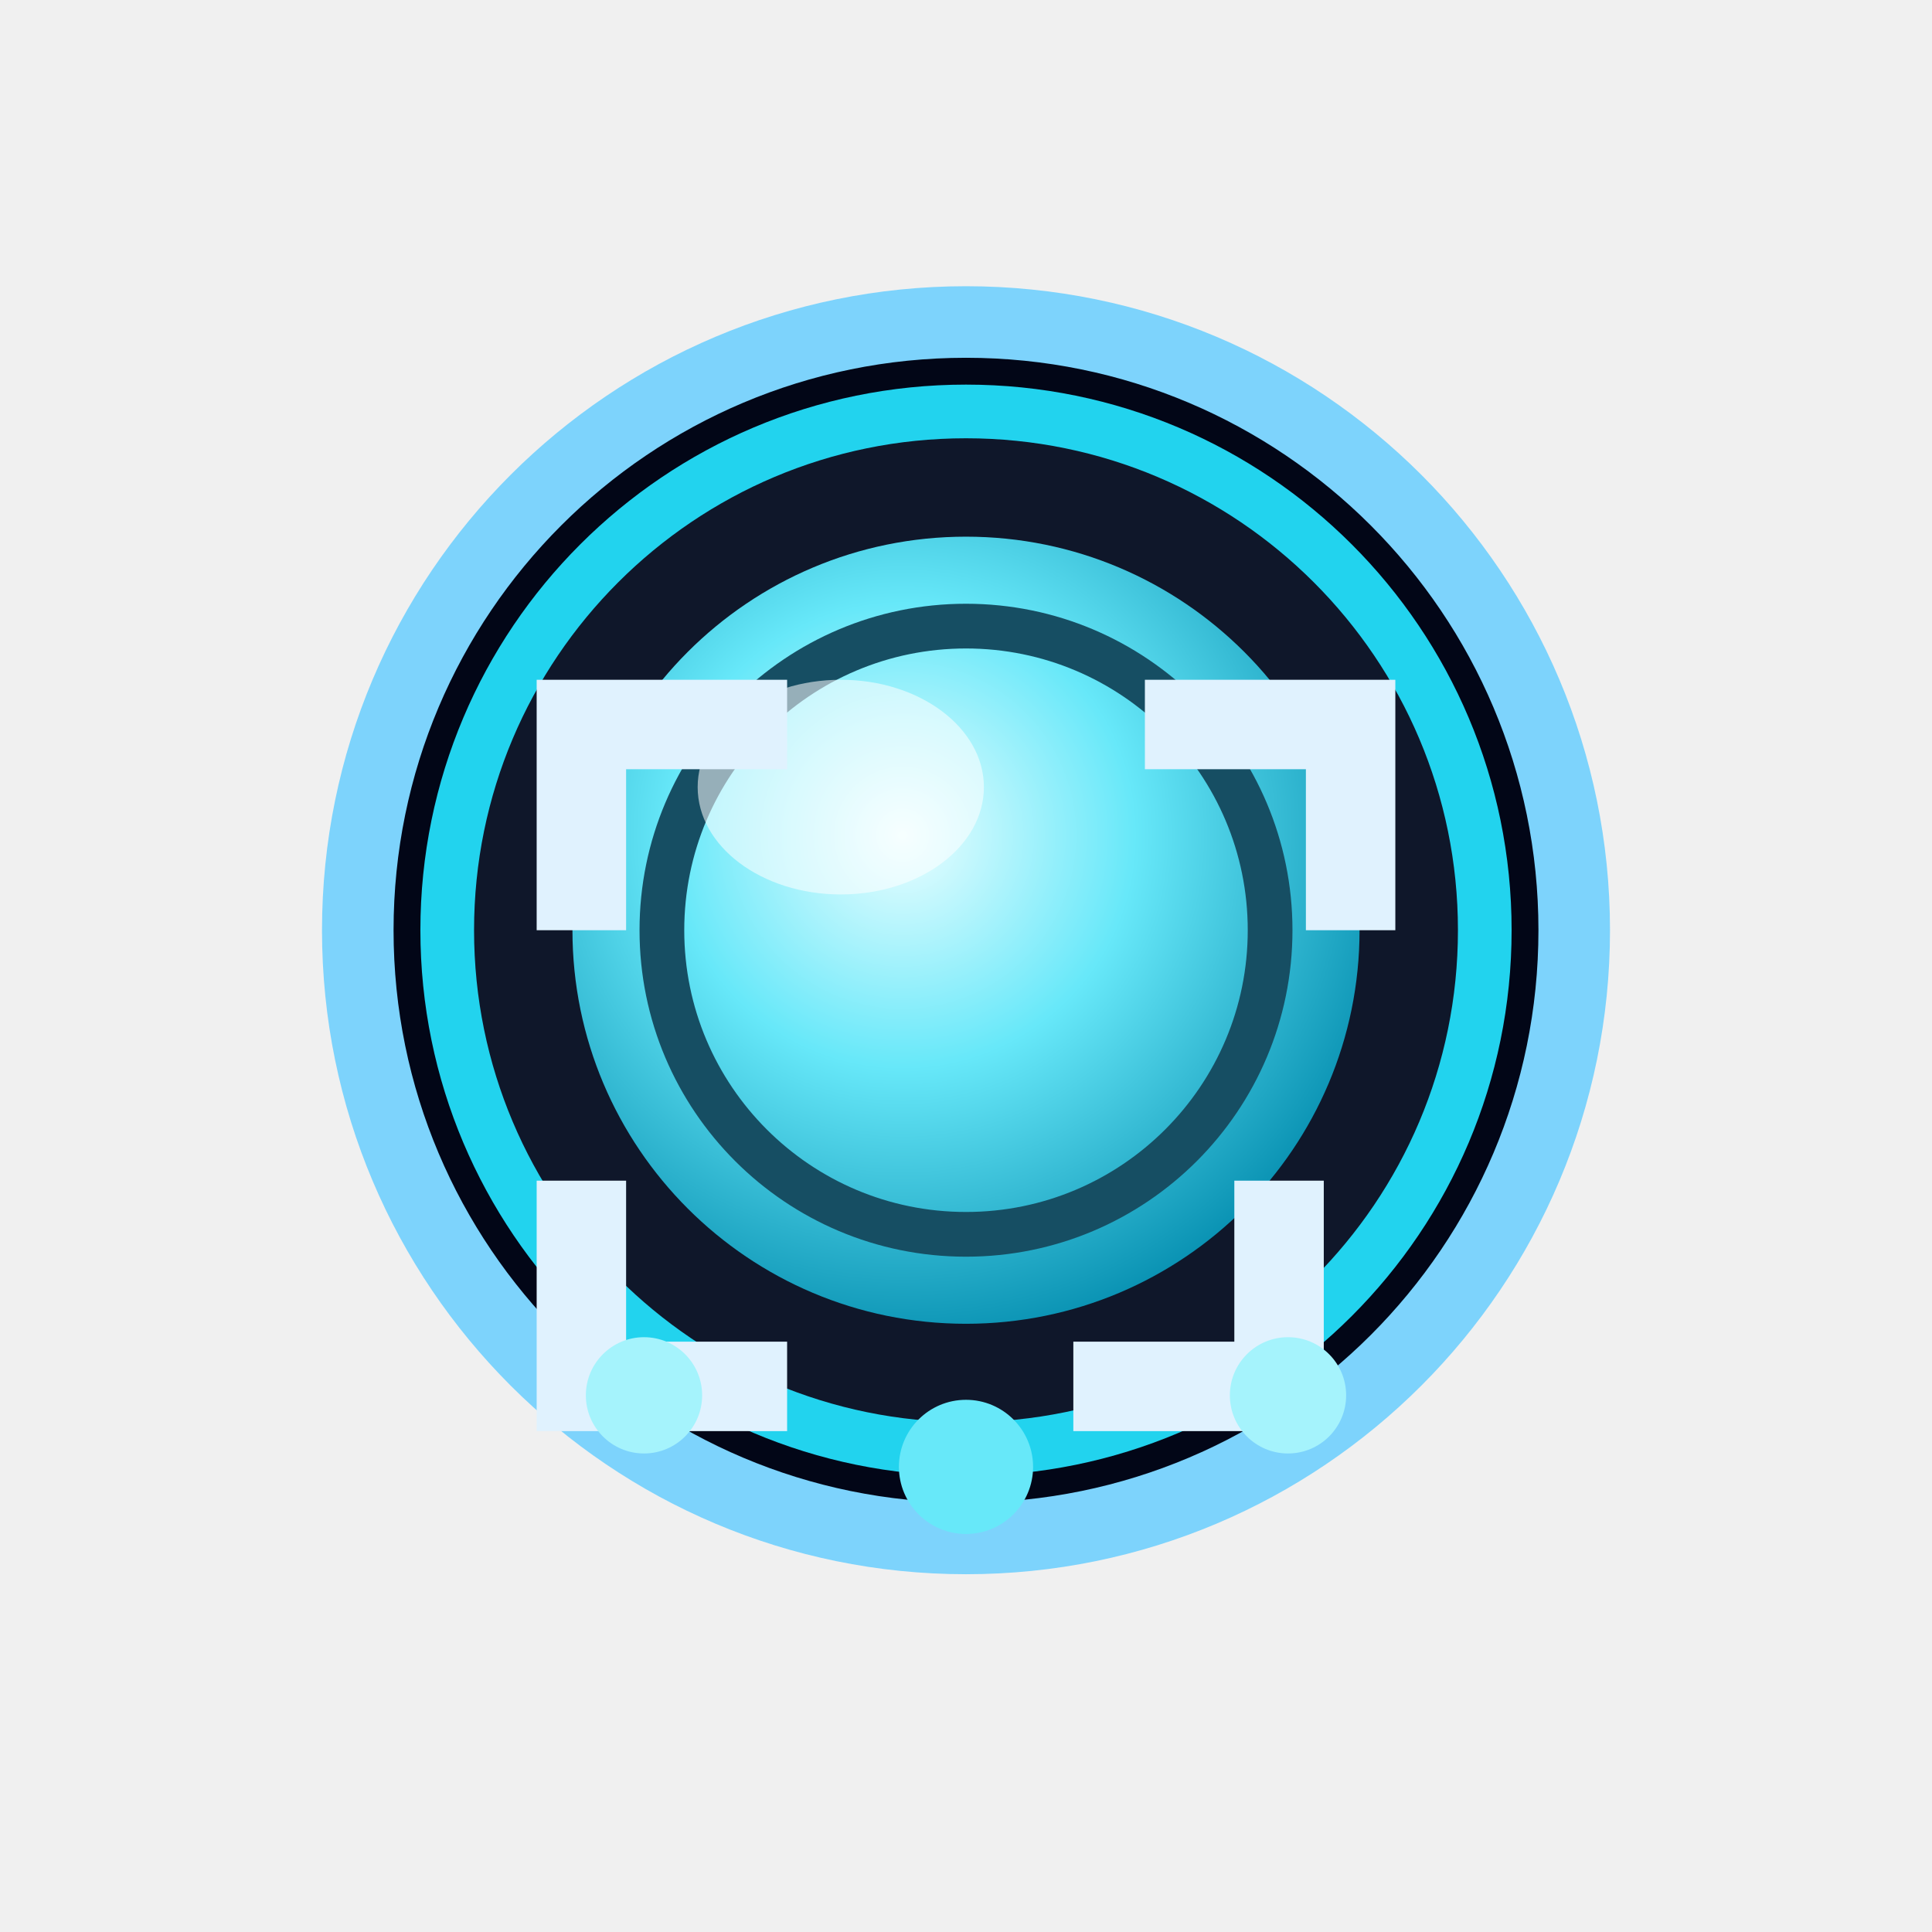
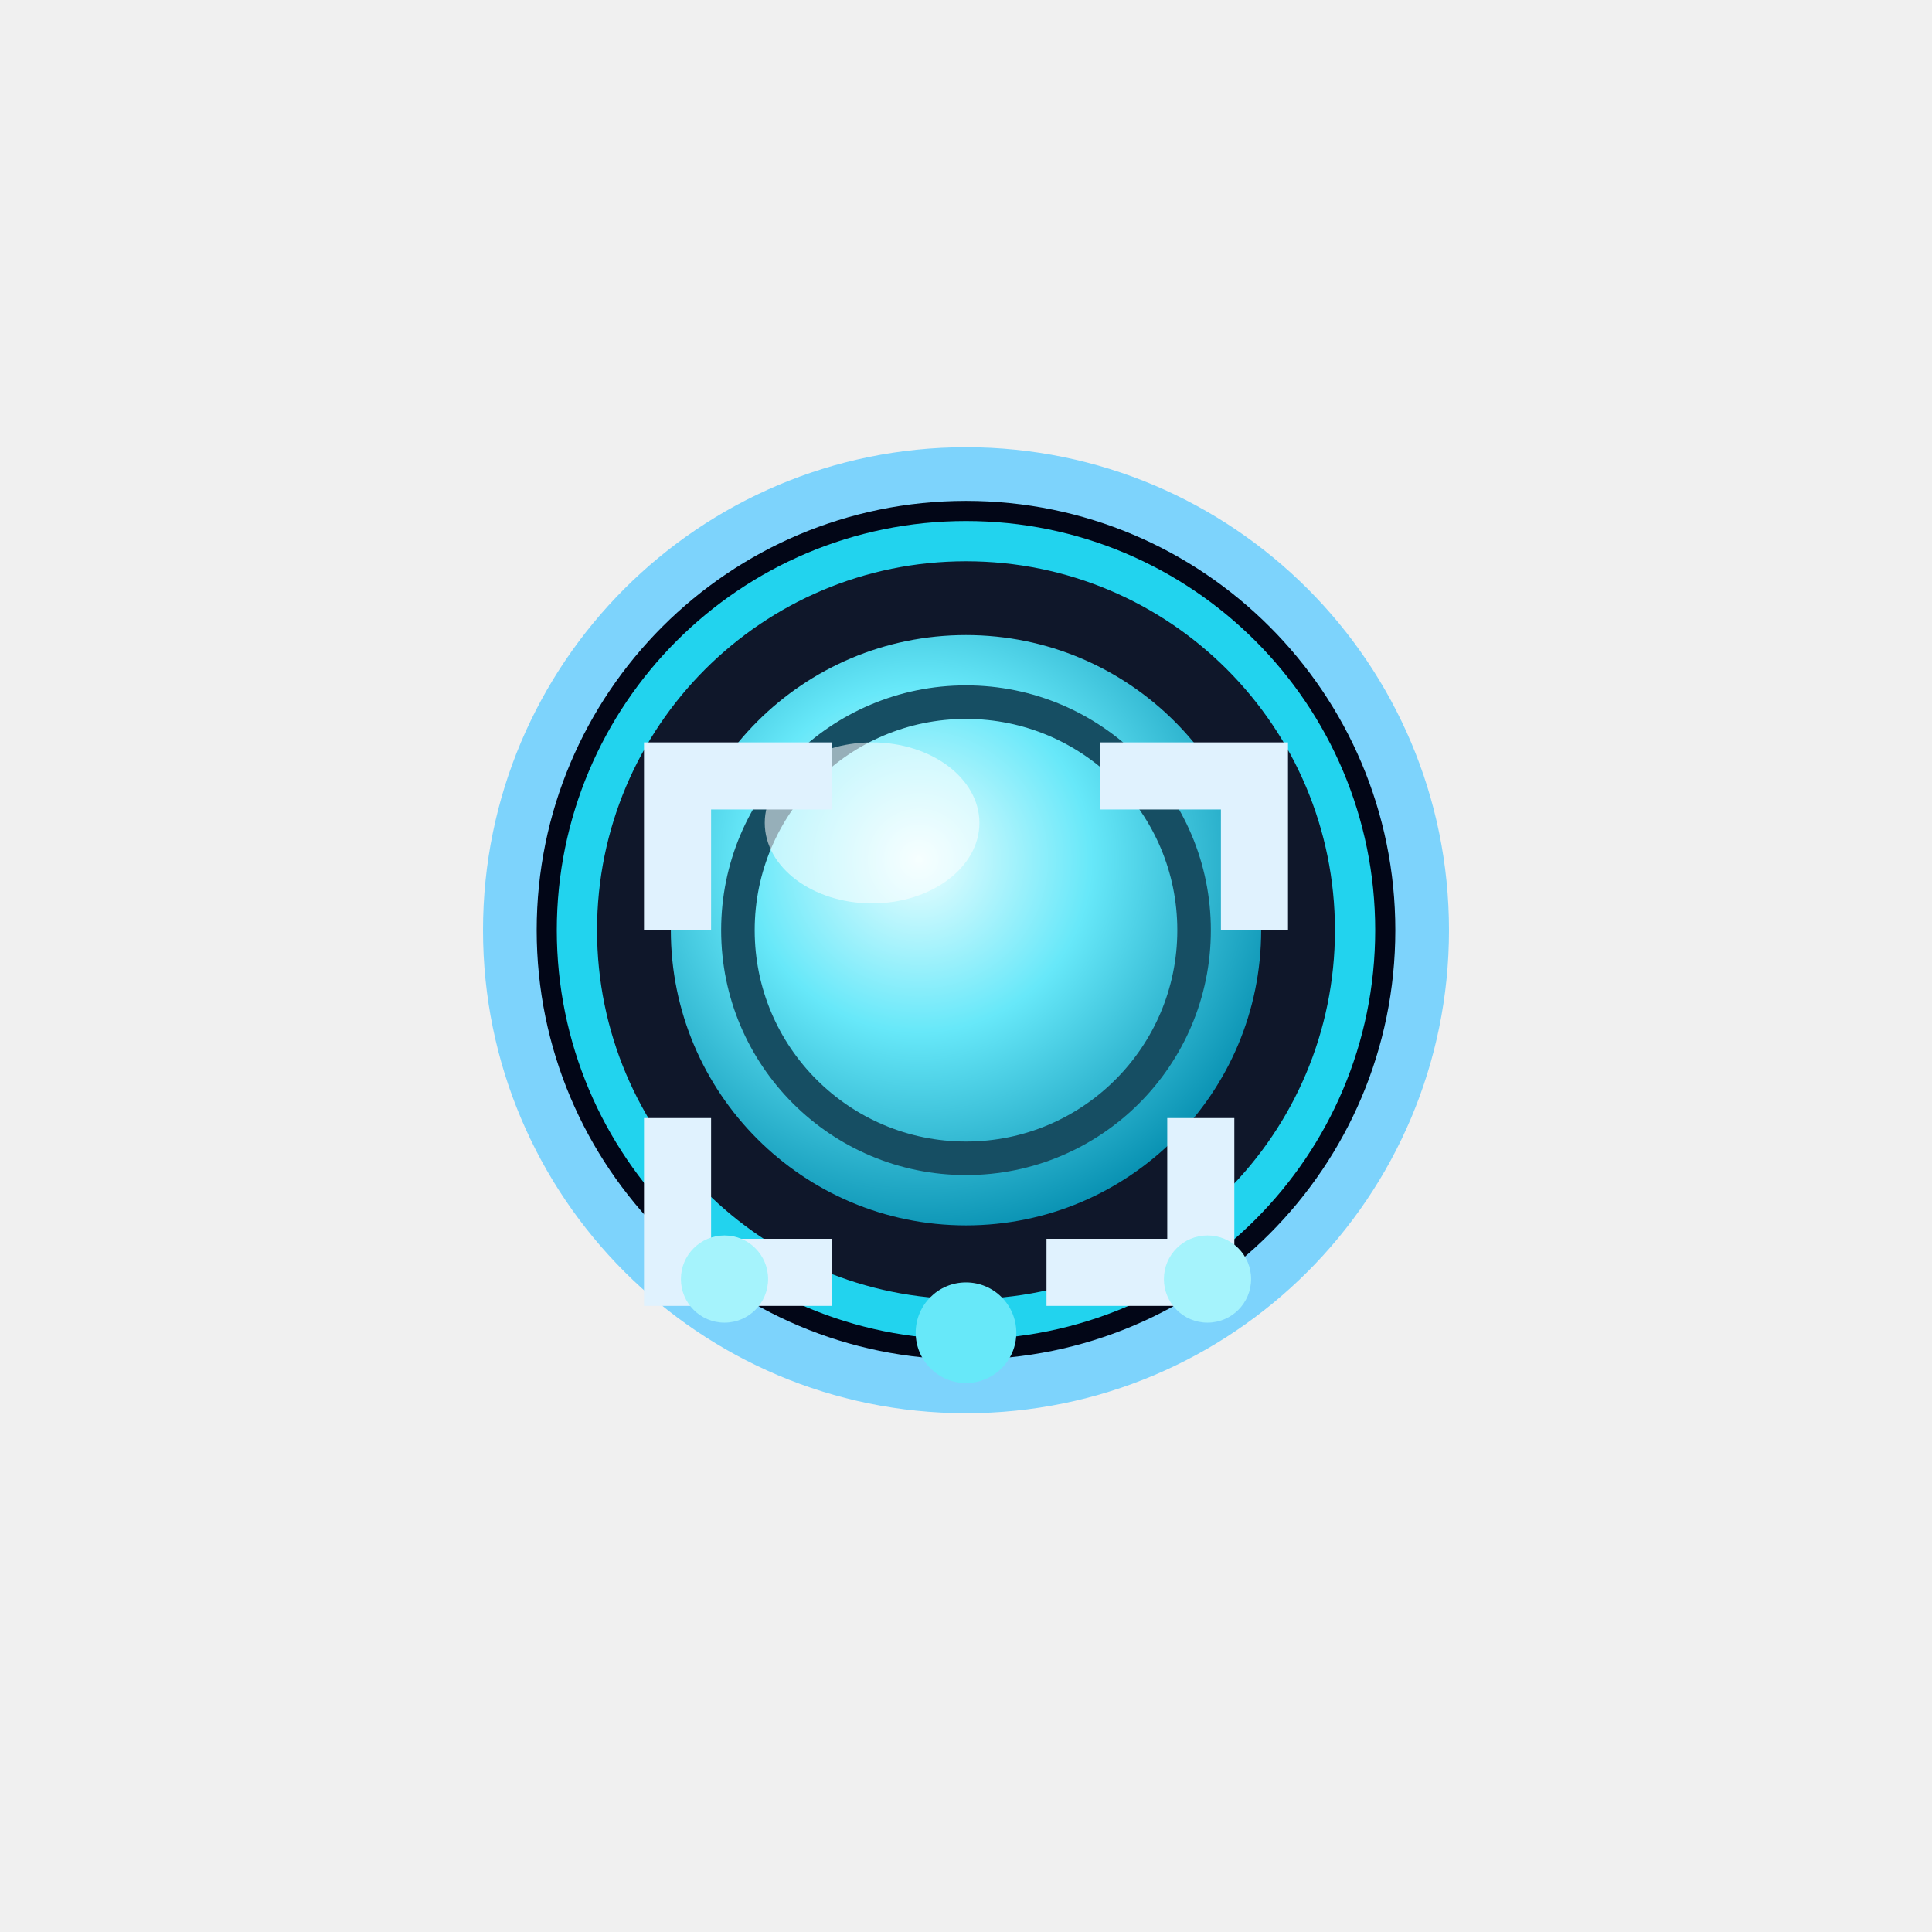
<svg xmlns="http://www.w3.org/2000/svg" viewBox="0 0 108 108" width="108" height="108">
  <defs>
    <radialGradient id="fgGlass" cx="42%" cy="38%" r="65%">
      <stop offset="0%" stop-color="#ecfeff" />
      <stop offset="45%" stop-color="#67e8f9" />
      <stop offset="100%" stop-color="#0891b2" />
    </radialGradient>
  </defs>
-   <circle cx="54" cy="52" r="34" fill="#020617" stroke="#7dd3fc" stroke-width="4" />
-   <circle cx="54" cy="52" r="29" fill="#0f172a" stroke="#22d3ee" stroke-width="3" />
-   <circle cx="54" cy="52" r="22" fill="url(#fgGlass)" />
-   <circle cx="54" cy="52" r="17" fill="none" stroke="#164e63" stroke-width="2.5" />
-   <ellipse cx="47" cy="44" rx="8" ry="6" fill="#ffffff" opacity="0.55" />
-   <path d="M30 38h14v5h-9v9h-5z" fill="#e0f2fe" />
-   <path d="M64 38h14v14h-5v-9h-9z" fill="#e0f2fe" />
-   <path d="M30 66v14h14v-5h-9v-9z" fill="#e0f2fe" />
-   <path d="M74 66v14h-14v-5h9v-9z" fill="#e0f2fe" />
-   <circle cx="36" cy="78" r="3.25" fill="#a5f3fc" />
-   <circle cx="54" cy="82" r="3.75" fill="#67e8f9" />
-   <circle cx="72" cy="78" r="3.25" fill="#a5f3fc" />
+   <g transform="translate(54 52) scale(0.75) translate(-54 -52)">
+     <circle cx="54" cy="52" r="34" fill="#020617" stroke="#7dd3fc" stroke-width="4" />
+     <circle cx="54" cy="52" r="29" fill="#0f172a" stroke="#22d3ee" stroke-width="3" />
+     <circle cx="54" cy="52" r="22" fill="url(#fgGlass)" />
+     <circle cx="54" cy="52" r="17" fill="none" stroke="#164e63" stroke-width="2.5" />
+     <ellipse cx="47" cy="44" rx="8" ry="6" fill="#ffffff" opacity="0.55" />
+     <path d="M30 38h14v5h-9v9h-5z" fill="#e0f2fe" />
+     <path d="M64 38h14v14h-5v-9h-9z" fill="#e0f2fe" />
+     <path d="M30 66v14h14v-5h-9v-9z" fill="#e0f2fe" />
+     <path d="M74 66v14h-14v-5h9v-9z" fill="#e0f2fe" />
+     <circle cx="36" cy="78" r="3.25" fill="#a5f3fc" />
+     <circle cx="54" cy="82" r="3.75" fill="#67e8f9" />
+     <circle cx="72" cy="78" r="3.25" fill="#a5f3fc" />
+   </g>
</svg>
